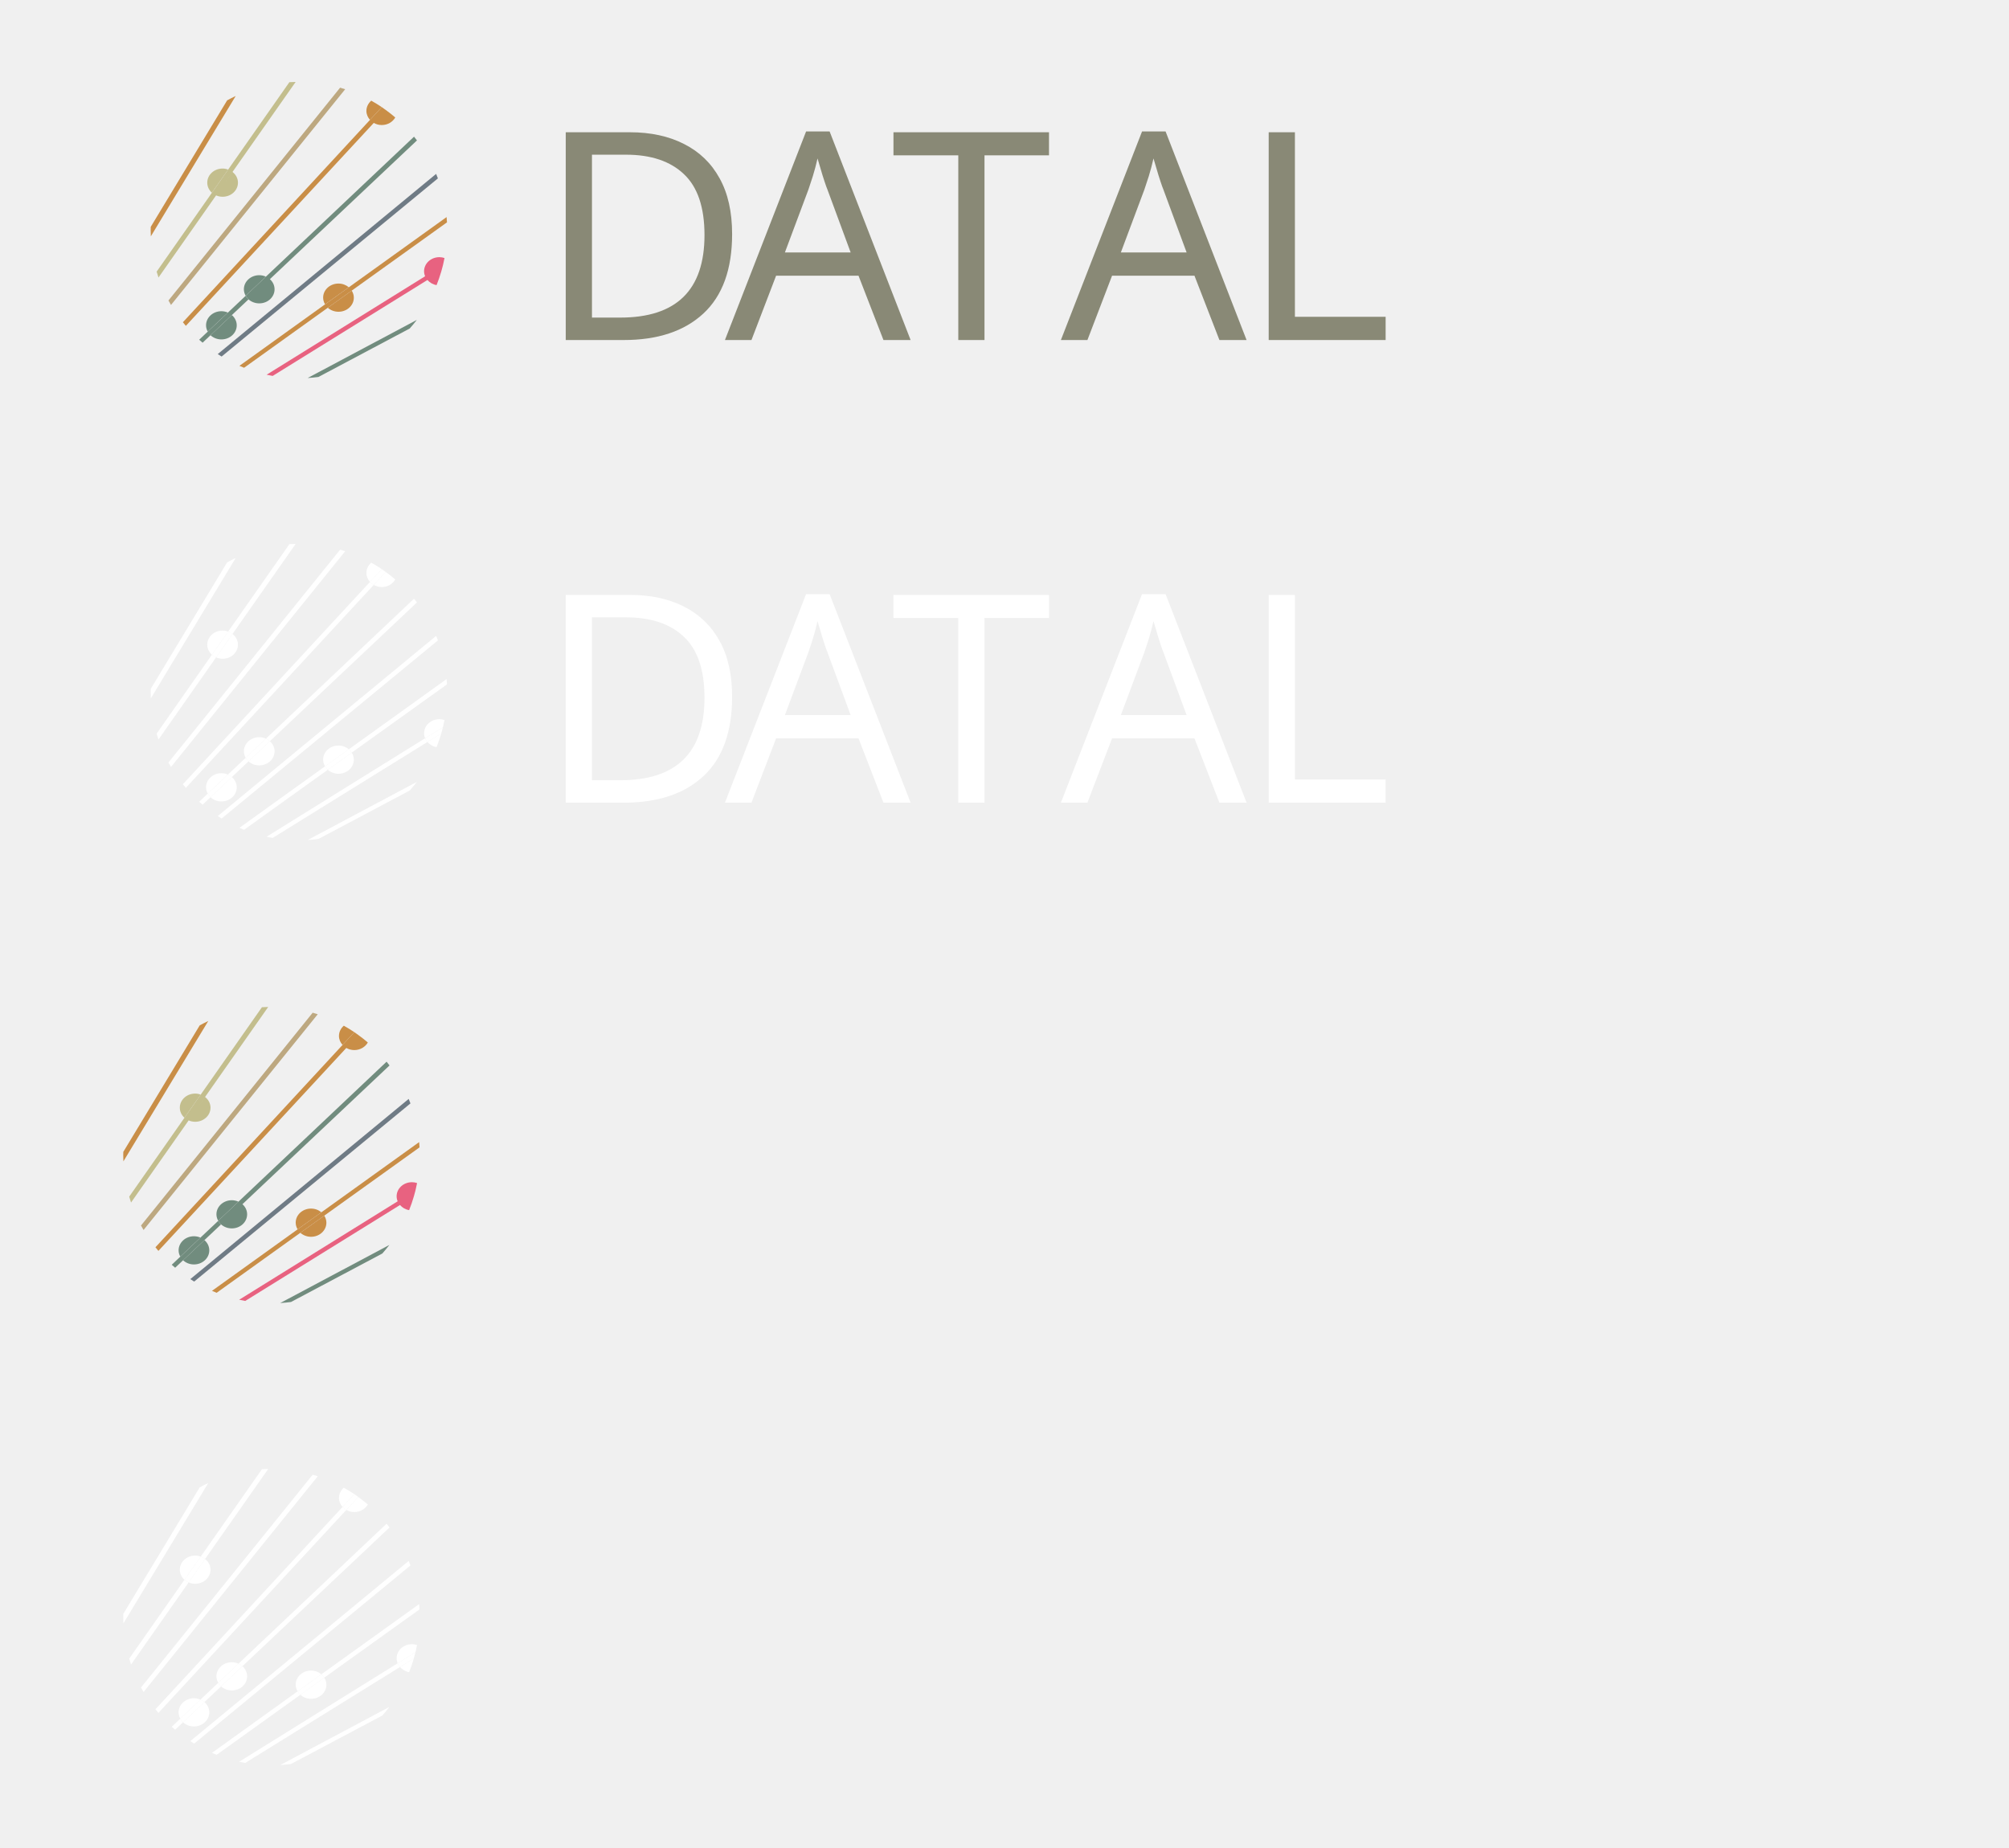
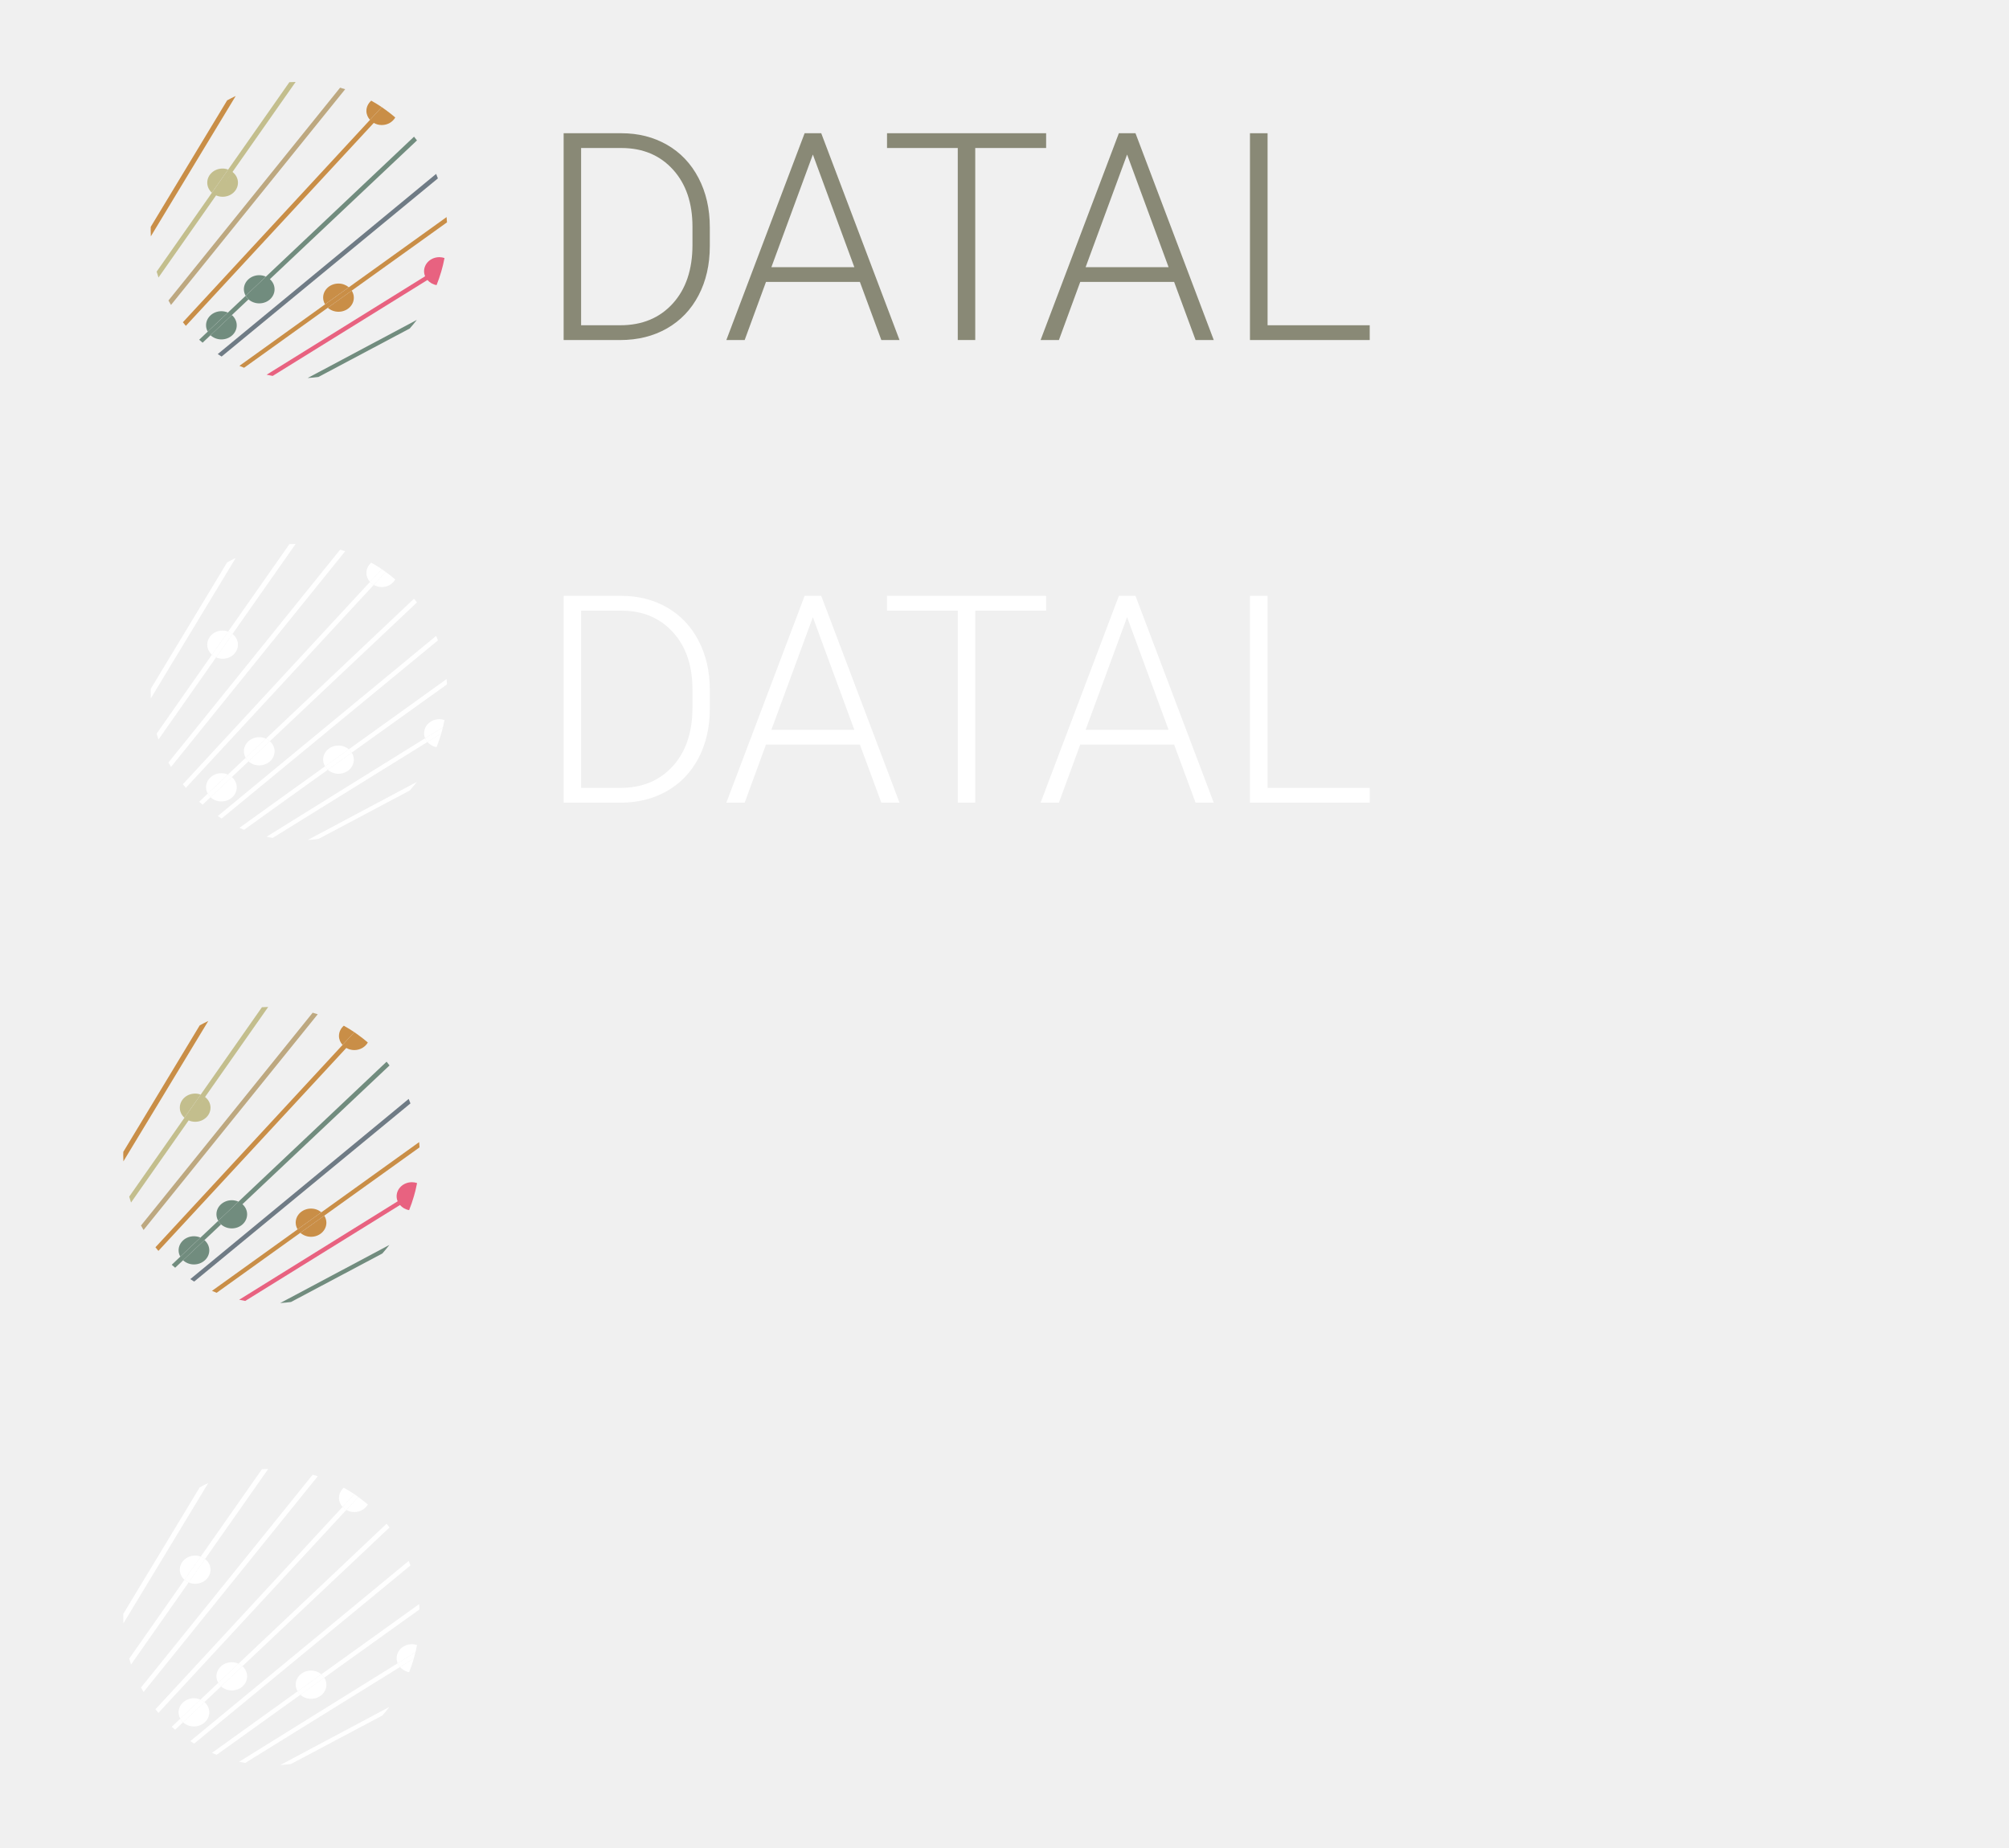
<svg xmlns="http://www.w3.org/2000/svg" version="1.1" x="0px" y="0px" width="200px" height="184px" viewBox="0 -45.918 200 184" enable-background="new 0 -45.918 200 184" xml:space="preserve">
-   <g id="BG_white">
- </g>
-   <g id="BG">
- </g>
+   <g id="BG_white" display="none">
+     <rect x="0.334" display="inline" fill="#FFFFFF" width="199.666" height="46" />
+     <rect x="0.334" y="-46" display="inline" fill="#FFFFFF" width="199.666" height="46" />
+     <rect x="0.017" y="46.082" display="inline" fill="#FFFFFF" width="54" height="46" />
+     <rect x="0.017" y="92.082" display="inline" fill="#FFFFFF" width="54" height="46" />
+   </g>
+   <g id="BG" display="none">
+     <rect x="0.017" y="0.082" display="inline" fill="#232831" width="200" height="46" />
+     <rect x="0.017" y="-45.918" display="inline" fill="#232831" width="200" height="46" />
+     <rect x="0.017" y="46.082" display="inline" fill="#232831" width="54" height="46" />
+     <rect x="0.017" y="92.082" display="inline" fill="#232831" width="54" height="46" />
+   </g>
  <g id="Logos">
    <g id="Layer_2_1_">
      <g>
        <path fill="#FFFFFF" d="M22.612,10.075l-7.604,12.59C15.006,22.772,15,22.879,15,22.989c0,0.211,0.008,0.418,0.016,0.625     l8.449-13.975C23.175,9.776,22.891,9.92,22.612,10.075z" />
        <path fill="#FFFFFF" d="M17.024,30.445l17.34-21.479c-0.167-0.056-0.335-0.106-0.505-0.155L16.769,30     C16.851,30.15,16.938,30.297,17.024,30.445z" />
        <path fill="#FFFFFF" d="M20.956,33.459c-0.112-0.104-0.203-0.227-0.275-0.359l-0.853,0.808c0.111,0.1,0.227,0.196,0.341,0.295     L20.956,33.459z" />
        <path fill="#FFFFFF" d="M24.739,29.889c-0.115-0.104-0.208-0.227-0.282-0.356l-1.771,1.674c0.146,0.062,0.28,0.146,0.396,0.246     L24.739,29.889z" />
        <path fill="#FFFFFF" d="M26.868,27.879L41.51,14.063c-0.096-0.127-0.193-0.25-0.292-0.373L26.471,27.627     C26.617,27.691,26.752,27.775,26.868,27.879z" />
        <path fill="#FFFFFF" d="M22.04,31.068c-0.84,0-1.528,0.629-1.528,1.404c0,0.227,0.063,0.438,0.168,0.627l2.006-1.896     C22.489,31.119,22.272,31.068,22.04,31.068z" />
        <path fill="#FFFFFF" d="M22.04,33.877c0.844,0,1.528-0.627,1.528-1.404c0-0.402-0.188-0.764-0.485-1.021l-2.127,2.008     C21.233,33.717,21.616,33.877,22.04,33.877z" />
        <path fill="#FFFFFF" d="M23.083,31.451c-0.117-0.1-0.25-0.184-0.396-0.246L20.681,33.1c0.072,0.133,0.163,0.256,0.275,0.359     L23.083,31.451z" />
        <path fill="#FFFFFF" d="M25.811,30.289c0.84,0,1.523-0.625,1.523-1.402c0-0.396-0.179-0.752-0.466-1.008l-2.129,2.01     C25.016,30.137,25.394,30.289,25.811,30.289z" />
        <path fill="#FFFFFF" d="M25.811,27.482c-0.845,0-1.533,0.627-1.533,1.401c0,0.236,0.069,0.453,0.179,0.646l2.014-1.903     C26.271,27.537,26.048,27.482,25.811,27.482z" />
        <path fill="#FFFFFF" d="M24.739,29.889l2.129-2.01c-0.116-0.104-0.25-0.188-0.397-0.252l-2.014,1.902     C24.531,29.662,24.624,29.785,24.739,29.889z" />
        <path fill="#FFFFFF" d="M37.208,12.321c-0.143-0.082-0.268-0.184-0.375-0.301L18.206,32.166c0.097,0.123,0.195,0.242,0.295,0.361     L37.208,12.321z" />
        <path fill="#FFFFFF" d="M38.003,12.532c0.587,0,1.091-0.307,1.347-0.754c-0.305-0.262-0.622-0.512-0.948-0.748l-1.195,1.291     C37.44,12.452,37.711,12.532,38.003,12.532z" />
        <path fill="#FFFFFF" d="M36.476,11.127c0,0.34,0.138,0.648,0.357,0.891l1.174-1.27c-0.339-0.229-0.689-0.441-1.048-0.643     C36.663,10.364,36.476,10.723,36.476,11.127z" />
        <path fill="#FFFFFF" d="M37.208,12.321l1.195-1.291c-0.131-0.096-0.262-0.189-0.396-0.281l-1.174,1.27     C36.94,12.137,37.065,12.239,37.208,12.321z" />
        <path fill="#FFFFFF" d="M22.062,35.582l21.532-17.738c-0.056-0.152-0.117-0.301-0.177-0.449l-21.74,17.941     C21.804,35.418,21.931,35.502,22.062,35.582z" />
        <path fill="#FFFFFF" d="M42.551,27.961c-0.096-0.113-0.175-0.236-0.231-0.371l-15.777,9.801c0.199,0.045,0.4,0.084,0.601,0.121     L42.551,27.961z" />
        <path fill="#FFFFFF" d="M42.217,27.094c0,0.176,0.039,0.342,0.104,0.496l1.777-1.104c0.057-0.236,0.109-0.476,0.154-0.713     c-0.159-0.053-0.328-0.086-0.507-0.086C42.9,25.688,42.217,26.312,42.217,27.094z" />
        <path fill="#FFFFFF" d="M43.461,28.471c0.178-0.445,0.335-0.902,0.471-1.367l-1.38,0.855     C42.775,28.219,43.093,28.406,43.461,28.471z" />
        <path fill="#FFFFFF" d="M42.32,27.59c0.056,0.135,0.135,0.258,0.231,0.371l1.38-0.855c0.059-0.205,0.115-0.41,0.166-0.619     L42.32,27.59z" />
        <path fill="#FFFFFF" d="M31.701,37.615l9.089-4.826c0.245-0.275,0.48-0.561,0.705-0.855l-10.867,5.785     C30.989,37.697,31.347,37.662,31.701,37.615z" />
        <path fill="#FFFFFF" d="M23.147,17.202l6.285-8.962c-0.209,0.004-0.417,0.013-0.624,0.025l-6.094,8.699     C22.875,17.02,23.019,17.102,23.147,17.202z" />
        <path fill="#FFFFFF" d="M21.511,19.536c-0.154-0.068-0.295-0.154-0.416-0.264l-5.502,7.855c0.057,0.197,0.119,0.393,0.184,0.586     L21.511,19.536z" />
        <path fill="#FFFFFF" d="M22.161,16.864c-0.844,0-1.528,0.627-1.528,1.404c0,0.395,0.178,0.75,0.462,1.004l1.619-2.311     C22.542,16.901,22.357,16.864,22.161,16.864z" />
        <path fill="#FFFFFF" d="M22.161,19.672c0.844,0,1.528-0.627,1.528-1.402c0-0.432-0.213-0.809-0.542-1.066l-1.636,2.332     C21.709,19.622,21.928,19.672,22.161,19.672z" />
        <path fill="#FFFFFF" d="M23.147,17.202c-0.129-0.1-0.273-0.182-0.433-0.24l-1.619,2.311c0.121,0.109,0.262,0.195,0.416,0.264     L23.147,17.202z" />
        <path fill="#FFFFFF" d="M32.633,30.725c-0.11-0.1-0.2-0.215-0.274-0.342l-8.524,6.123c0.153,0.066,0.308,0.131,0.465,0.193     L32.633,30.725z" />
        <path fill="#FFFFFF" d="M35.015,29.018l9.483-6.797c-0.009-0.176-0.025-0.352-0.04-0.525l-9.734,6.991     C34.839,28.781,34.936,28.893,35.015,29.018z" />
        <path fill="#FFFFFF" d="M33.697,28.314c-0.844,0-1.528,0.625-1.528,1.401c0,0.242,0.073,0.468,0.19,0.666l2.365-1.698     C34.452,28.457,34.095,28.314,33.697,28.314z" />
        <path fill="#FFFFFF" d="M33.697,31.123c0.844,0,1.528-0.627,1.528-1.404c0-0.258-0.08-0.494-0.21-0.701l-2.382,1.707     C32.908,30.969,33.283,31.123,33.697,31.123z" />
        <path fill="#FFFFFF" d="M32.633,30.725l2.382-1.709c-0.079-0.125-0.176-0.233-0.291-0.332l-2.365,1.699     C32.433,30.51,32.522,30.625,32.633,30.725z" />
      </g>
      <g id="Layer_2_5_">
-         <text transform="matrix(1 0 0 1 53.5088 34.0029)" enable-background="new    ">
-           <tspan x="0" y="0" fill="#FFFFFF" font-family="'Roboto-Thin'" font-size="28.962">D</tspan>
-           <tspan x="18.66" y="0" fill="#FFFFFF" font-family="'Roboto-Thin'" font-size="28.962">AT</tspan>
-           <tspan x="52.106" y="0" fill="#FFFFFF" font-family="'Roboto-Thin'" font-size="28.962">A</tspan>
-           <tspan x="69.98" y="0" fill="#FFFFFF" font-family="'Roboto-Thin'" font-size="28.962">L</tspan>
-         </text>
+         <g enable-background="new    ">
+           <path fill="#FFFFFF" d="M56.111,34.002v-20.59h5.756c1.688,0,3.201,0.384,4.539,1.152c1.339,0.769,2.383,1.869,3.133,3.302      c0.75,1.434,1.124,3.064,1.124,4.894v1.895c0,1.839-0.373,3.47-1.117,4.893c-0.745,1.424-1.794,2.522-3.146,3.296      c-1.353,0.772-2.906,1.159-4.66,1.159H56.111z M57.85,14.883v17.648h3.903c2.168,0,3.908-0.72,5.218-2.158      c1.31-1.439,1.966-3.385,1.966-5.838v-1.812c0-2.367-0.646-4.264-1.938-5.688c-1.292-1.425-2.994-2.143-5.105-2.151H57.85z" />
+           <path fill="#FFFFFF" d="M85.604,28.218h-9.349l-2.121,5.784h-1.824l7.792-20.59h1.654l7.793,20.59h-1.811L85.604,28.218z       M76.793,26.747h8.258l-4.129-11.214L76.793,26.747z" />
+           <path fill="#FFFFFF" d="M104.144,14.883h-7.057v19.119h-1.739V14.883h-7.043v-1.471h15.839V14.883z" />
+           <path fill="#FFFFFF" d="M116.887,28.218h-9.348l-2.122,5.784h-1.824l7.792-20.59h1.655l7.792,20.59h-1.811L116.887,28.218z       M108.076,26.747h8.259l-4.13-11.214L108.076,26.747z" />
+           <path fill="#FFFFFF" d="M126.19,32.531h10.168v1.471h-11.921v-20.59h1.753V32.531z" />
+         </g>
      </g>
    </g>
    <g id="Layer_2_3_">
      <g>
        <path fill="#C98E47" d="M22.612-35.925l-7.604,12.59C15.006-23.228,15-23.121,15-23.011c0,0.211,0.008,0.418,0.016,0.625     l8.449-13.975C23.175-36.224,22.891-36.08,22.612-35.925z" />
        <path fill="#BDA880" d="M17.024-15.555l17.34-21.479c-0.167-0.056-0.335-0.106-0.505-0.155L16.769-16     C16.851-15.85,16.938-15.703,17.024-15.555z" />
        <g>
          <path fill="#718C7E" d="M22.687-14.795L22.687-14.795L20.681-12.9l-0.853,0.808c0.111,0.1,0.227,0.196,0.341,0.295l0.787-0.743      l2.126-2.007l0,0l1.657-1.563c-0.115-0.104-0.208-0.227-0.282-0.356L22.687-14.795z" />
          <path fill="#718C7E" d="M41.51-31.937c-0.096-0.127-0.193-0.25-0.292-0.373L26.471-18.373l-2.014,1.902      c0.074,0.133,0.167,0.256,0.282,0.359c0.277,0.248,0.655,0.4,1.072,0.4c0.84,0,1.523-0.625,1.523-1.402      c0-0.396-0.179-0.752-0.466-1.008L41.51-31.937z" />
          <path fill="#718C7E" d="M22.686-14.797c-0.197-0.084-0.414-0.135-0.646-0.135c-0.84,0-1.528,0.629-1.528,1.404      c0,0.227,0.063,0.438,0.168,0.627L22.686-14.797z" />
          <path fill="#718C7E" d="M20.956-12.54c0.277,0.257,0.66,0.417,1.084,0.417c0.844,0,1.528-0.627,1.528-1.404      c0-0.402-0.188-0.764-0.485-1.021L20.956-12.54z" />
          <path fill="#718C7E" d="M25.811-18.518c-0.845,0-1.533,0.627-1.533,1.401c0,0.236,0.069,0.453,0.179,0.646l2.014-1.903      C26.271-18.463,26.048-18.518,25.811-18.518z" />
        </g>
        <g>
          <path fill="#C98E47" d="M38.402-34.97L38.402-34.97c-0.13-0.096-0.261-0.189-0.396-0.281l-1.174,1.27      c0.107,0.118,0.231,0.22,0.375,0.301l0,0c-0.143-0.082-0.268-0.183-0.375-0.3L18.206-13.834      c0.097,0.123,0.195,0.242,0.295,0.361l18.707-20.206c0.232,0.131,0.503,0.211,0.795,0.211c0.587,0,1.091-0.307,1.347-0.754      C39.045-34.484,38.729-34.733,38.402-34.97z" />
          <path fill="#C98E47" d="M38.007-35.252c-0.339-0.229-0.689-0.441-1.048-0.643c-0.296,0.259-0.483,0.618-0.483,1.022      c0,0.34,0.138,0.648,0.357,0.891L38.007-35.252z" />
        </g>
        <path fill="#6F7B85" d="M22.062-10.418l21.532-17.738c-0.056-0.152-0.117-0.301-0.177-0.449l-21.74,17.941     C21.804-10.582,21.931-10.498,22.062-10.418z" />
        <path fill="#E86280" d="M44.098-19.514c0.057-0.236,0.109-0.476,0.154-0.713c-0.159-0.053-0.328-0.086-0.507-0.086     c-0.845,0-1.528,0.625-1.528,1.406c0,0.176,0.039,0.341,0.104,0.496l-0.001,0L26.543-8.609c0.199,0.045,0.4,0.084,0.601,0.121     l15.407-9.551l0.002-0.001c0.223,0.259,0.541,0.446,0.908,0.511c0.178-0.445,0.335-0.902,0.471-1.367l0,0     C43.99-19.101,44.046-19.305,44.098-19.514L44.098-19.514z" />
        <path fill="#718C7E" d="M31.701-8.385l9.089-4.826c0.245-0.275,0.48-0.561,0.705-0.855L30.628-8.281     C30.989-8.303,31.347-8.338,31.701-8.385z" />
        <g>
          <path fill="#C3BE8D" d="M22.161-29.136c-0.844,0-1.528,0.627-1.528,1.404c0,0.395,0.178,0.75,0.462,1.004l1.619-2.311      C22.542-29.099,22.357-29.136,22.161-29.136z" />
          <path fill="#C3BE8D" d="M23.147-28.796l-1.091,1.555l1.091-1.557l6.285-8.962c-0.209,0.004-0.417,0.013-0.624,0.025      l-6.093,8.697c0,0,0,0-0.001,0l-1.618,2.311c0,0,0,0,0,0l-5.502,7.855c0.057,0.197,0.119,0.393,0.184,0.586l5.733-8.176l0,0      l0-0.001c0.198,0.086,0.417,0.136,0.65,0.136c0.844,0,1.528-0.627,1.528-1.402C23.689-28.162,23.476-28.539,23.147-28.796z" />
        </g>
        <g>
          <path fill="#C98E47" d="M35.015-16.982l9.483-6.797c-0.009-0.176-0.025-0.352-0.04-0.525l-9.733,6.99c0,0,0,0-0.001-0.001      l-2.365,1.699l-8.524,6.123c0.153,0.066,0.308,0.131,0.465,0.193l8.333-5.975L35.015-16.982      C35.015-16.983,35.015-16.983,35.015-16.982z" />
          <path fill="#C98E47" d="M32.169-16.284c0,0.242,0.073,0.468,0.19,0.666l2.365-1.698c-0.272-0.227-0.629-0.369-1.027-0.369      C32.853-17.686,32.169-17.061,32.169-16.284z" />
          <path fill="#C98E47" d="M32.633-15.275c0.275,0.244,0.65,0.398,1.064,0.398c0.844,0,1.528-0.627,1.528-1.404      c0-0.258-0.08-0.494-0.21-0.701L32.633-15.275z" />
        </g>
      </g>
      <g id="Layer_2_2_">
-         <text transform="matrix(1 0 0 1 53.5088 -12.0625)" enable-background="new    ">
-           <tspan x="0" y="0" fill="#898976" font-family="'Roboto-Thin'" font-size="28.962">D</tspan>
-           <tspan x="18.66" y="0" fill="#898976" font-family="'Roboto-Thin'" font-size="28.962">AT</tspan>
-           <tspan x="52.106" y="0" fill="#898976" font-family="'Roboto-Thin'" font-size="28.962">A</tspan>
-           <tspan x="69.98" y="0" fill="#898976" font-family="'Roboto-Thin'" font-size="28.962">L</tspan>
-         </text>
+         <g enable-background="new    ">
+           <path fill="#898976" d="M56.111-12.062v-20.59h5.756c1.688,0,3.201,0.384,4.539,1.152c1.339,0.769,2.383,1.869,3.133,3.302      c0.75,1.434,1.124,3.064,1.124,4.894v1.895c0,1.839-0.373,3.47-1.117,4.893c-0.745,1.424-1.794,2.522-3.146,3.296      c-1.353,0.772-2.906,1.159-4.66,1.159H56.111z M57.85-31.182v17.648h3.903c2.168,0,3.908-0.72,5.218-2.158      c1.31-1.439,1.966-3.385,1.966-5.838v-1.812c0-2.367-0.646-4.264-1.938-5.688c-1.292-1.425-2.994-2.143-5.105-2.151H57.85z" />
+           <path fill="#898976" d="M85.604-17.847h-9.349l-2.121,5.784h-1.824l7.792-20.59h1.654l7.793,20.59h-1.811L85.604-17.847z       M76.793-19.317h8.258l-4.129-11.214L76.793-19.317z" />
+           <path fill="#898976" d="M104.144-31.182h-7.057v19.119h-1.739v-19.119h-7.043v-1.471h15.839V-31.182z" />
+           <path fill="#898976" d="M116.887-17.847h-9.348l-2.122,5.784h-1.824l7.792-20.59h1.655l7.792,20.59h-1.811L116.887-17.847z       M108.076-19.317h8.259l-4.13-11.214L108.076-19.317z" />
+           <path fill="#898976" d="M126.19-13.533h10.168v1.471h-11.921v-20.59h1.753V-13.533z" />
+         </g>
      </g>
    </g>
    <g>
      <path fill="#C98E47" d="M19.88,56.178l-7.604,12.59c-0.002,0.106-0.008,0.214-0.008,0.324c0,0.211,0.008,0.418,0.016,0.625    l8.449-13.976C20.443,55.878,20.159,56.022,19.88,56.178z" />
      <path fill="#BDA880" d="M14.292,76.548l17.34-21.479c-0.167-0.056-0.335-0.105-0.505-0.154l-17.09,21.188    C14.119,76.253,14.206,76.399,14.292,76.548z" />
      <g>
        <path fill="#718C7E" d="M19.955,77.308L19.955,77.308l-2.006,1.895l-0.853,0.808c0.111,0.1,0.227,0.196,0.341,0.295l0.787-0.743     l2.126-2.007l0,0l1.657-1.563c-0.115-0.104-0.208-0.227-0.282-0.356L19.955,77.308z" />
        <path fill="#718C7E" d="M38.778,60.165c-0.096-0.127-0.193-0.25-0.292-0.373L23.739,73.729l-2.014,1.902     c0.074,0.133,0.167,0.256,0.282,0.359c0.277,0.248,0.655,0.4,1.072,0.4c0.84,0,1.523-0.625,1.523-1.402     c0-0.396-0.179-0.752-0.466-1.008L38.778,60.165z" />
        <path fill="#718C7E" d="M19.954,77.306c-0.197-0.084-0.414-0.135-0.646-0.135c-0.84,0-1.528,0.629-1.528,1.404     c0,0.227,0.063,0.438,0.168,0.627L19.954,77.306z" />
        <path fill="#718C7E" d="M18.224,79.562c0.277,0.257,0.66,0.417,1.084,0.417c0.844,0,1.528-0.627,1.528-1.404     c0-0.402-0.188-0.764-0.485-1.021L18.224,79.562z" />
        <path fill="#718C7E" d="M23.079,73.585c-0.845,0-1.533,0.627-1.533,1.401c0,0.236,0.069,0.453,0.179,0.646l2.014-1.903     C23.539,73.64,23.316,73.585,23.079,73.585z" />
      </g>
      <g>
        <path fill="#C98E47" d="M35.67,57.133L35.67,57.133c-0.13-0.097-0.261-0.189-0.396-0.281l-1.174,1.271     c0.107,0.117,0.231,0.219,0.375,0.301l0,0c-0.143-0.082-0.268-0.184-0.375-0.301L15.474,78.269     c0.097,0.123,0.195,0.242,0.295,0.361l18.707-20.206c0.232,0.131,0.503,0.211,0.795,0.211c0.587,0,1.091-0.308,1.347-0.755     C36.313,57.618,35.997,57.369,35.67,57.133z" />
        <path fill="#C98E47" d="M35.275,56.851c-0.339-0.229-0.689-0.441-1.048-0.643c-0.296,0.259-0.483,0.617-0.483,1.021     c0,0.34,0.138,0.648,0.357,0.891L35.275,56.851z" />
      </g>
      <path fill="#6F7B85" d="M19.33,81.685l21.532-17.738c-0.056-0.152-0.117-0.301-0.177-0.449l-21.74,17.941    C19.072,81.521,19.199,81.604,19.33,81.685z" />
      <path fill="#E86280" d="M41.366,72.589c0.057-0.236,0.109-0.476,0.154-0.713c-0.159-0.053-0.328-0.086-0.507-0.086    c-0.845,0-1.528,0.625-1.528,1.406c0,0.176,0.039,0.342,0.104,0.496h-0.001l-15.777,9.801c0.199,0.045,0.4,0.084,0.601,0.121    l15.407-9.551l0.002-0.001c0.223,0.259,0.541,0.446,0.908,0.511c0.178-0.445,0.335-0.902,0.471-1.367h0    C41.258,73.002,41.314,72.798,41.366,72.589L41.366,72.589z" />
      <path fill="#718C7E" d="M28.969,83.718l9.089-4.826c0.245-0.275,0.48-0.561,0.705-0.855l-10.867,5.785    C28.257,83.8,28.615,83.765,28.969,83.718z" />
      <g>
        <path fill="#C3BE8D" d="M19.429,62.967c-0.844,0-1.528,0.627-1.528,1.403c0,0.396,0.178,0.75,0.462,1.004l1.619-2.311     C19.81,63.003,19.625,62.967,19.429,62.967z" />
        <path fill="#C3BE8D" d="M20.415,63.307l-1.091,1.555l1.091-1.557l6.285-8.962c-0.209,0.004-0.417,0.013-0.624,0.025l-6.093,8.697     c0,0,0-0.001-0.001-0.001l-1.618,2.311c0-0.001,0-0.001,0-0.001l-5.502,7.855c0.057,0.197,0.119,0.393,0.184,0.586l5.733-8.176h0     l0-0.001c0.198,0.086,0.417,0.136,0.65,0.136c0.844,0,1.528-0.627,1.528-1.402C20.957,63.94,20.744,63.563,20.415,63.307z" />
      </g>
      <g>
        <path fill="#C98E47" d="M32.283,75.12l9.483-6.797c-0.009-0.177-0.025-0.353-0.04-0.525l-9.733,6.989c0,0,0-0.001-0.001-0.001     l-2.365,1.699l-8.524,6.123c0.153,0.066,0.308,0.131,0.465,0.193l8.333-5.975L32.283,75.12     C32.283,75.119,32.283,75.12,32.283,75.12z" />
        <path fill="#C98E47" d="M29.437,75.818c0,0.242,0.073,0.468,0.19,0.666l2.365-1.698c-0.272-0.227-0.629-0.369-1.027-0.369     C30.121,74.417,29.437,75.042,29.437,75.818z" />
        <path fill="#C98E47" d="M29.901,76.827c0.275,0.244,0.65,0.398,1.064,0.398c0.844,0,1.528-0.627,1.528-1.404     c0-0.258-0.08-0.494-0.21-0.701L29.901,76.827z" />
      </g>
    </g>
    <g id="Layer_2_4_">
      <g>
        <path fill="#FFFFFF" d="M19.88,102.178l-7.604,12.59c-0.002,0.107-0.008,0.215-0.008,0.324c0,0.211,0.008,0.418,0.016,0.625     l8.449-13.975C20.443,101.878,20.159,102.021,19.88,102.178z" />
        <path fill="#FFFFFF" d="M14.292,122.548l17.34-21.479c-0.168-0.055-0.336-0.105-0.506-0.154l-17.089,21.189     C14.119,122.253,14.206,122.398,14.292,122.548z" />
        <path fill="#FFFFFF" d="M18.224,125.561c-0.112-0.104-0.203-0.227-0.275-0.358l-0.853,0.808c0.111,0.1,0.227,0.196,0.341,0.295     L18.224,125.561z" />
        <path fill="#FFFFFF" d="M22.007,121.991c-0.115-0.104-0.208-0.228-0.282-0.356l-1.771,1.674c0.146,0.062,0.28,0.146,0.396,0.246     L22.007,121.991z" />
        <path fill="#FFFFFF" d="M24.136,119.98l14.642-13.815c-0.096-0.127-0.192-0.25-0.292-0.373l-14.747,13.937     C23.885,119.794,24.02,119.878,24.136,119.98z" />
        <path fill="#FFFFFF" d="M19.308,123.171c-0.84,0-1.528,0.629-1.528,1.404c0,0.228,0.063,0.438,0.168,0.627l2.006-1.896     C19.757,123.223,19.54,123.171,19.308,123.171z" />
        <path fill="#FFFFFF" d="M19.308,125.979c0.844,0,1.528-0.627,1.528-1.403c0-0.402-0.188-0.765-0.485-1.021l-2.127,2.008     C18.501,125.818,18.884,125.979,19.308,125.979z" />
        <path fill="#FFFFFF" d="M20.351,123.555c-0.117-0.101-0.25-0.185-0.396-0.246l-2.006,1.895c0.072,0.133,0.163,0.256,0.275,0.359     L20.351,123.555z" />
        <path fill="#FFFFFF" d="M23.079,122.393c0.84,0,1.523-0.625,1.523-1.402c0-0.396-0.179-0.752-0.466-1.008l-2.129,2.01     C22.284,122.239,22.662,122.393,23.079,122.393z" />
        <path fill="#FFFFFF" d="M23.079,119.585c-0.845,0-1.533,0.627-1.533,1.401c0,0.236,0.069,0.453,0.179,0.646l2.014-1.903     C23.539,119.641,23.316,119.585,23.079,119.585z" />
        <path fill="#FFFFFF" d="M22.007,121.991l2.129-2.011c-0.116-0.104-0.25-0.188-0.397-0.252l-2.014,1.902     C21.799,121.766,21.892,121.889,22.007,121.991z" />
        <path fill="#FFFFFF" d="M34.476,104.423c-0.143-0.082-0.268-0.184-0.375-0.301L15.474,124.27c0.097,0.123,0.195,0.242,0.295,0.36     L34.476,104.423z" />
        <path fill="#FFFFFF" d="M35.271,104.635c0.587,0,1.092-0.307,1.348-0.754c-0.306-0.262-0.623-0.512-0.949-0.748l-1.193,1.291     C34.708,104.555,34.979,104.635,35.271,104.635z" />
        <path fill="#FFFFFF" d="M33.744,103.229c0,0.34,0.14,0.648,0.357,0.892l1.174-1.271c-0.339-0.229-0.689-0.44-1.048-0.643     C33.931,102.467,33.744,102.826,33.744,103.229z" />
        <path fill="#FFFFFF" d="M34.476,104.423l1.195-1.291c-0.131-0.096-0.262-0.188-0.396-0.28l-1.174,1.27     C34.208,104.24,34.333,104.342,34.476,104.423z" />
        <path fill="#FFFFFF" d="M19.33,127.686l21.533-17.738c-0.057-0.152-0.117-0.301-0.178-0.449l-21.74,17.941     C19.072,127.52,19.199,127.604,19.33,127.686z" />
        <path fill="#FFFFFF" d="M39.819,120.062c-0.096-0.112-0.175-0.235-0.231-0.371l-15.775,9.802c0.199,0.045,0.4,0.084,0.601,0.121     L39.819,120.062z" />
        <path fill="#FFFFFF" d="M39.485,119.196c0,0.176,0.039,0.342,0.104,0.495l1.777-1.104c0.057-0.236,0.107-0.477,0.152-0.713     c-0.159-0.053-0.328-0.086-0.507-0.086C40.167,117.79,39.485,118.415,39.485,119.196z" />
        <path fill="#FFFFFF" d="M40.729,120.573c0.179-0.445,0.335-0.902,0.472-1.367l-1.381,0.854     C40.042,120.321,40.361,120.509,40.729,120.573z" />
        <path fill="#FFFFFF" d="M39.587,119.691c0.057,0.136,0.136,0.259,0.23,0.371l1.381-0.854c0.06-0.205,0.114-0.41,0.166-0.619     L39.587,119.691z" />
        <path fill="#FFFFFF" d="M28.969,129.718l9.089-4.825c0.245-0.275,0.48-0.562,0.705-0.855l-10.867,5.785     C28.257,129.8,28.615,129.766,28.969,129.718z" />
        <path fill="#FFFFFF" d="M20.415,109.305l6.285-8.962c-0.209,0.005-0.417,0.013-0.624,0.025l-6.094,8.698     C20.143,109.123,20.287,109.205,20.415,109.305z" />
        <path fill="#FFFFFF" d="M18.779,111.639c-0.154-0.067-0.295-0.154-0.416-0.264l-5.502,7.855c0.057,0.197,0.119,0.393,0.184,0.586     L18.779,111.639z" />
        <path fill="#FFFFFF" d="M19.429,108.967c-0.844,0-1.528,0.627-1.528,1.404c0,0.395,0.178,0.75,0.462,1.004l1.619-2.311     C19.81,109.003,19.625,108.967,19.429,108.967z" />
        <path fill="#FFFFFF" d="M19.429,111.773c0.844,0,1.528-0.627,1.528-1.401c0-0.433-0.213-0.81-0.542-1.065l-1.636,2.332     C18.977,111.725,19.196,111.773,19.429,111.773z" />
        <path fill="#FFFFFF" d="M20.415,109.305c-0.129-0.1-0.273-0.182-0.433-0.24l-1.619,2.312c0.121,0.108,0.262,0.195,0.416,0.265     L20.415,109.305z" />
        <path fill="#FFFFFF" d="M29.901,122.827c-0.11-0.101-0.2-0.216-0.274-0.343l-8.522,6.123c0.153,0.066,0.308,0.132,0.465,0.193     L29.901,122.827z" />
        <path fill="#FFFFFF" d="M32.283,121.12l9.483-6.797c-0.009-0.177-0.024-0.353-0.04-0.525l-9.734,6.991     C32.107,120.884,32.205,120.995,32.283,121.12z" />
        <path fill="#FFFFFF" d="M30.964,120.417c-0.844,0-1.527,0.625-1.527,1.401c0,0.242,0.073,0.468,0.189,0.666l2.365-1.698     C31.72,120.561,31.363,120.417,30.964,120.417z" />
        <path fill="#FFFFFF" d="M30.964,123.227c0.845,0,1.529-0.627,1.529-1.404c0-0.258-0.08-0.494-0.211-0.701l-2.383,1.707     C30.176,123.071,30.551,123.227,30.964,123.227z" />
        <path fill="#FFFFFF" d="M29.901,122.827l2.382-1.709c-0.078-0.125-0.176-0.233-0.291-0.332l-2.365,1.698     C29.701,122.611,29.791,122.729,29.901,122.827z" />
      </g>
    </g>
  </g>
</svg>
